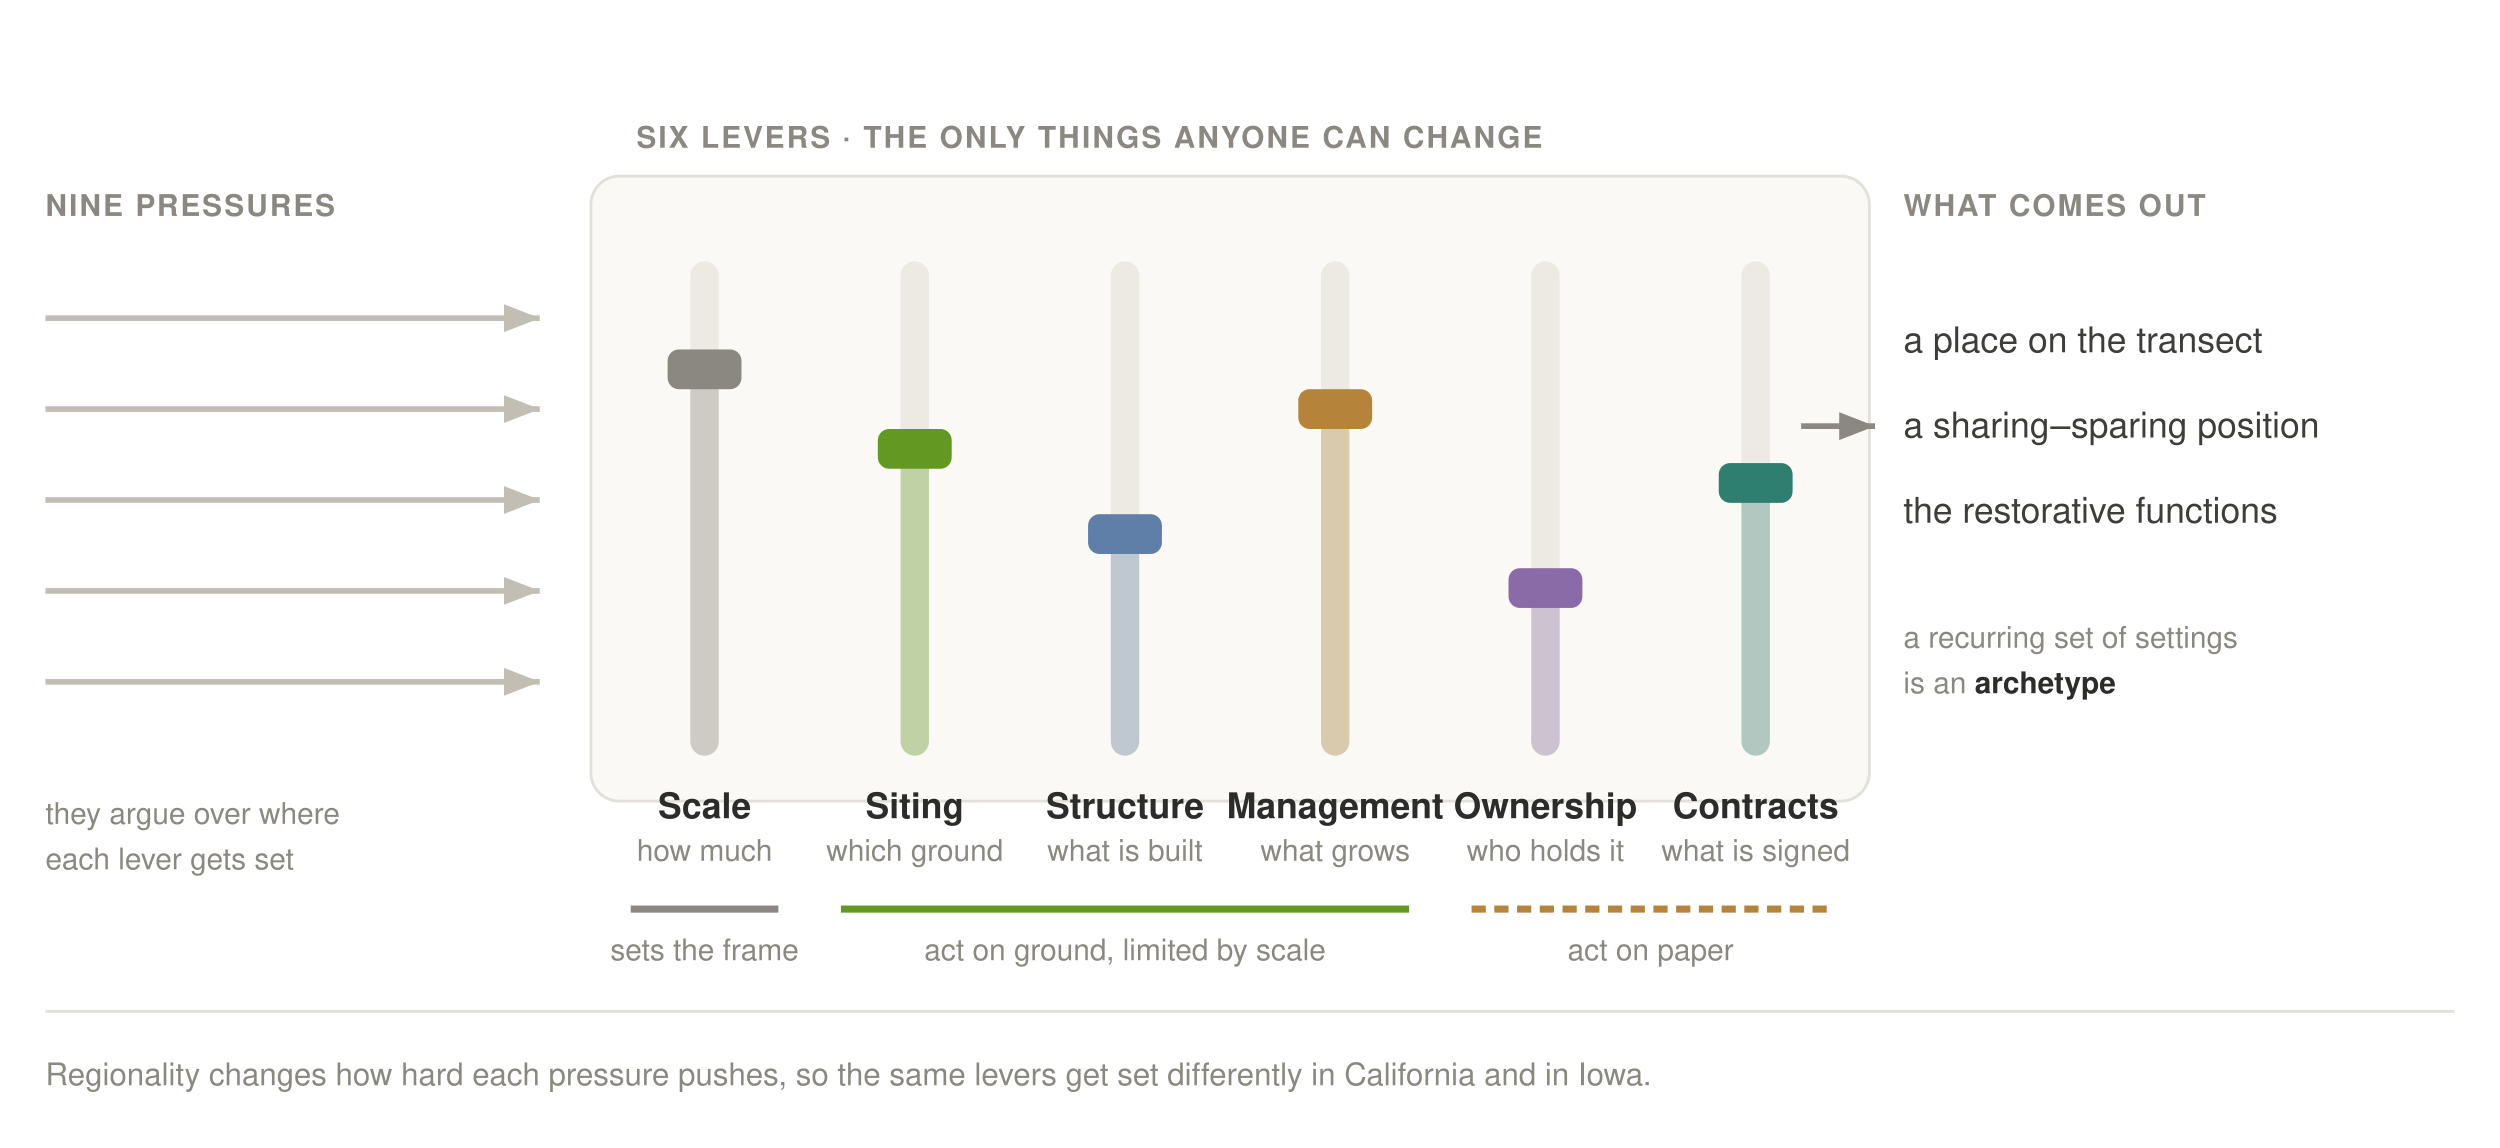
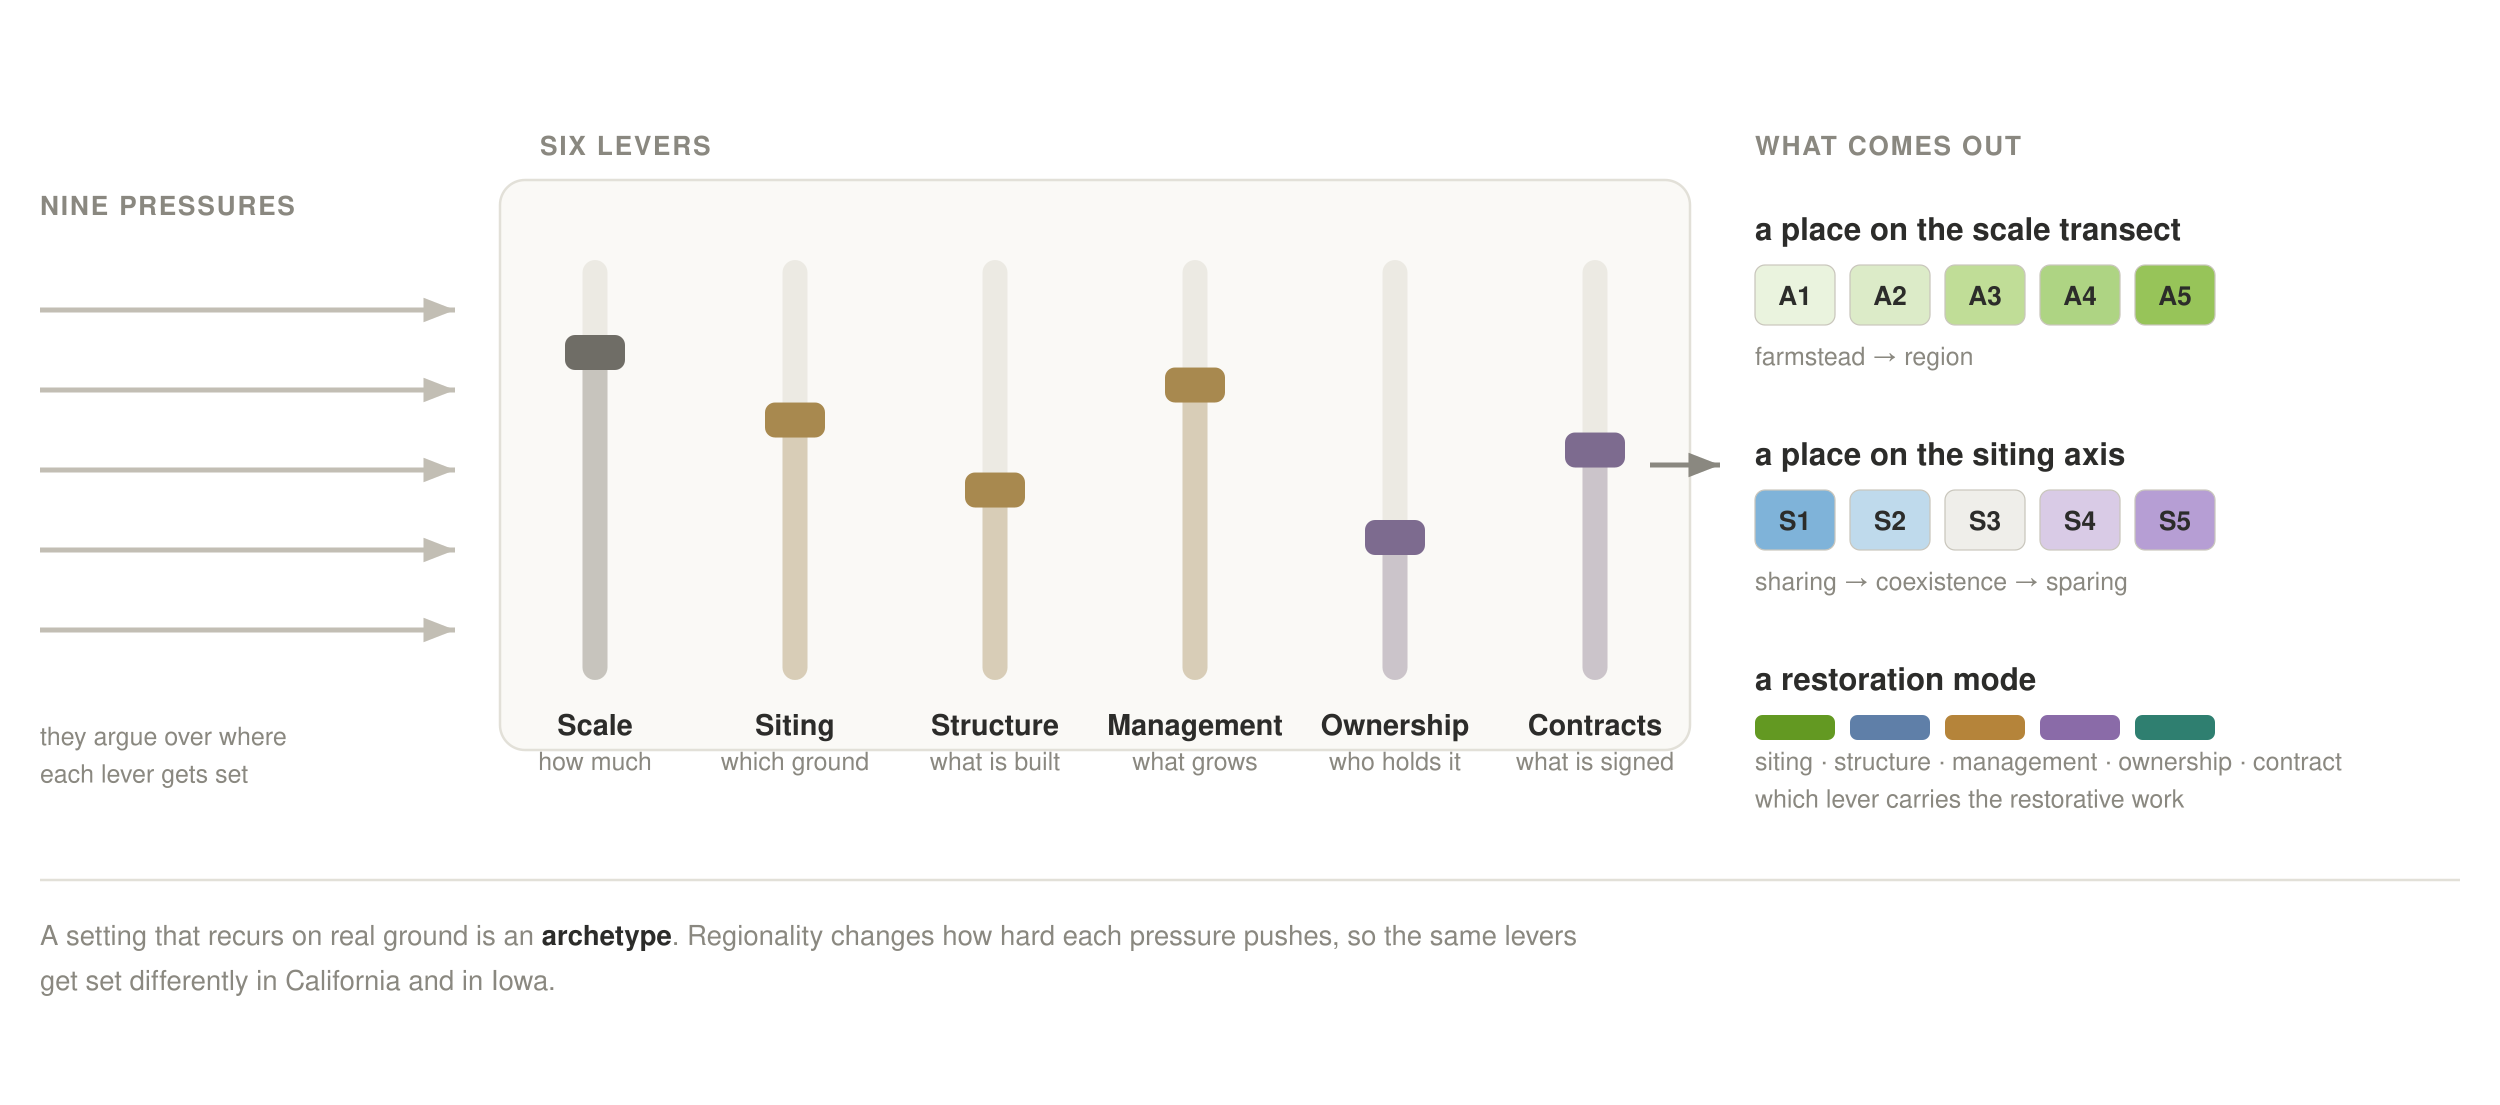
- <svg xmlns="http://www.w3.org/2000/svg" width="880" height="404" viewBox="0 0 880 404" role="img">
+ <svg xmlns="http://www.w3.org/2000/svg" width="1000" height="442" viewBox="0 0 1000 442" role="img">
  <style>
text{font-family:ui-sans-serif,system-ui,-apple-system,"Segoe UI",Helvetica,Arial,sans-serif}
.eb{font-size:10.5px;font-weight:700;fill:#8a8880;letter-spacing:.07em}
- .nm{font-size:12.5px;font-weight:600;fill:#2c2c2a}
- .gl{font-size:10.5px;fill:#8a8880}
- .out{font-size:12.5px;fill:#3d3d3a}
+ .nm{font-size:11.5px;font-weight:600;fill:#2c2c2a}
+ .gl{font-size:10px;fill:#8a8880}
+ .ot{font-size:12.5px;font-weight:600;fill:#2c2c2a}
+ .cd{font-size:10.5px;font-weight:600;fill:#2c2c2a}
.ft{font-size:11px;fill:#8a8880}
</style>
  <defs>
    <marker id="p" viewBox="0 0 10 10" refX="9" refY="5" markerWidth="7" markerHeight="7" orient="auto">
      <path d="M0,1.5 L9,5 L0,8.5 z" fill="#c2beb4" />
    </marker>
    <marker id="o" viewBox="0 0 10 10" refX="9" refY="5" markerWidth="7" markerHeight="7" orient="auto">
      <path d="M0,1.5 L9,5 L0,8.5 z" fill="#8a8880" />
    </marker>
  </defs>
-   <text class="eb" x="16" y="76">NINE PRESSURES</text>
-   <line x1="16" y1="112" x2="190" y2="112" stroke="#c2beb4" stroke-width="2" marker-end="url(#p)" />
-   <line x1="16" y1="144" x2="190" y2="144" stroke="#c2beb4" stroke-width="2" marker-end="url(#p)" />
-   <line x1="16" y1="176" x2="190" y2="176" stroke="#c2beb4" stroke-width="2" marker-end="url(#p)" />
-   <line x1="16" y1="208" x2="190" y2="208" stroke="#c2beb4" stroke-width="2" marker-end="url(#p)" />
-   <line x1="16" y1="240" x2="190" y2="240" stroke="#c2beb4" stroke-width="2" marker-end="url(#p)" />
-   <text class="gl" x="16" y="290">they argue over where</text>
-   <text class="gl" x="16" y="306">each lever gets set</text>
-   <rect x="208" y="62" width="450" height="220" rx="10" fill="#faf9f6" stroke="#e2e0d8" />
-   <text class="eb" x="224" y="52">SIX LEVERS · THE ONLY THINGS ANYONE CAN CHANGE</text>
-   <rect x="243" y="92" width="10" height="174" rx="5" fill="#eceae3" />
-   <rect x="243" y="130" width="10" height="136" rx="5" fill="#8a8880" opacity="0.32" />
-   <rect x="235" y="123" width="26" height="14" rx="4" fill="#8a8880" />
-   <text class="nm" x="248" y="288" text-anchor="middle">Scale</text>
-   <text class="gl" x="248" y="303" text-anchor="middle">how much</text>
-   <rect x="317" y="92" width="10" height="174" rx="5" fill="#eceae3" />
-   <rect x="317" y="158" width="10" height="108" rx="5" fill="#639922" opacity="0.32" />
-   <rect x="309" y="151" width="26" height="14" rx="4" fill="#639922" />
-   <text class="nm" x="322" y="288" text-anchor="middle">Siting</text>
-   <text class="gl" x="322" y="303" text-anchor="middle">which ground</text>
-   <rect x="391" y="92" width="10" height="174" rx="5" fill="#eceae3" />
-   <rect x="391" y="188" width="10" height="78" rx="5" fill="#5f7fa8" opacity="0.32" />
-   <rect x="383" y="181" width="26" height="14" rx="4" fill="#5f7fa8" />
-   <text class="nm" x="396" y="288" text-anchor="middle">Structure</text>
-   <text class="gl" x="396" y="303" text-anchor="middle">what is built</text>
-   <rect x="465" y="92" width="10" height="174" rx="5" fill="#eceae3" />
-   <rect x="465" y="144" width="10" height="122" rx="5" fill="#b5843a" opacity="0.32" />
-   <rect x="457" y="137" width="26" height="14" rx="4" fill="#b5843a" />
-   <text class="nm" x="470" y="288" text-anchor="middle">Management</text>
-   <text class="gl" x="470" y="303" text-anchor="middle">what grows</text>
-   <rect x="539" y="92" width="10" height="174" rx="5" fill="#eceae3" />
-   <rect x="539" y="207" width="10" height="59" rx="5" fill="#8a6ba8" opacity="0.32" />
-   <rect x="531" y="200" width="26" height="14" rx="4" fill="#8a6ba8" />
-   <text class="nm" x="544" y="288" text-anchor="middle">Ownership</text>
-   <text class="gl" x="544" y="303" text-anchor="middle">who holds it</text>
-   <rect x="613" y="92" width="10" height="174" rx="5" fill="#eceae3" />
-   <rect x="613" y="170" width="10" height="96" rx="5" fill="#2f7f70" opacity="0.32" />
-   <rect x="605" y="163" width="26" height="14" rx="4" fill="#2f7f70" />
-   <text class="nm" x="618" y="288" text-anchor="middle">Contracts</text>
-   <text class="gl" x="618" y="303" text-anchor="middle">what is signed</text>
-   <line x1="222" y1="320" x2="274" y2="320" stroke="#8a8880" stroke-width="2.5" />
-   <line x1="296" y1="320" x2="496" y2="320" stroke="#639922" stroke-width="2.5" />
-   <line x1="518" y1="320" x2="644" y2="320" stroke="#b5843a" stroke-width="2.5" stroke-dasharray="5 3" />
-   <text class="gl" x="248" y="338" text-anchor="middle" fill="#6f6d66">sets the frame</text>
-   <text class="gl" x="396" y="338" text-anchor="middle" fill="#3b6d11">act on ground, limited by scale</text>
-   <text class="gl" x="581.0" y="338" text-anchor="middle" fill="#8a5f27">act on paper</text>
-   <line x1="634" y1="150" x2="660" y2="150" stroke="#8a8880" stroke-width="2" marker-end="url(#o)" />
-   <text class="eb" x="670" y="76">WHAT COMES OUT</text>
-   <text class="out" x="670" y="124">a place on the transect</text>
-   <text class="out" x="670" y="154">a sharing–sparing position</text>
-   <text class="out" x="670" y="184">the restorative functions</text>
-   <text class="gl" x="670" y="228">a recurring set of settings</text>
-   <text class="gl" x="670" y="244">is an <tspan font-weight="600" fill="#2c2c2a">archetype</tspan>
-   </text>
-   <line x1="16" y1="356" x2="864" y2="356" stroke="#e2e0d8" />
-   <text class="ft" x="16" y="382">Regionality changes how hard each pressure pushes, so the same levers get set differently in California and in Iowa.</text>
+   <text class="eb" x="16" y="86">NINE PRESSURES</text>
+   <line x1="16" y1="124" x2="182" y2="124" stroke="#c2beb4" stroke-width="2" marker-end="url(#p)" />
+   <line x1="16" y1="156" x2="182" y2="156" stroke="#c2beb4" stroke-width="2" marker-end="url(#p)" />
+   <line x1="16" y1="188" x2="182" y2="188" stroke="#c2beb4" stroke-width="2" marker-end="url(#p)" />
+   <line x1="16" y1="220" x2="182" y2="220" stroke="#c2beb4" stroke-width="2" marker-end="url(#p)" />
+   <line x1="16" y1="252" x2="182" y2="252" stroke="#c2beb4" stroke-width="2" marker-end="url(#p)" />
+   <text class="gl" x="16" y="298">they argue over where</text>
+   <text class="gl" x="16" y="313">each lever gets set</text>
+   <rect x="200" y="72" width="476" height="228" rx="10" fill="#faf9f6" stroke="#e2e0d8" />
+   <text class="eb" x="216" y="62">SIX LEVERS</text>
+   <rect x="233" y="104" width="10" height="168" rx="5" fill="#eceae3" />
+   <rect x="233" y="141" width="10" height="131" rx="5" fill="#6f6d66" opacity="0.3" />
+   <rect x="226" y="134" width="24" height="14" rx="4" fill="#6f6d66" />
+   <text class="nm" x="238" y="294" text-anchor="middle">Scale</text>
+   <text class="gl" x="238" y="308" text-anchor="middle">how much</text>
+   <rect x="313" y="104" width="10" height="168" rx="5" fill="#eceae3" />
+   <rect x="313" y="168" width="10" height="104" rx="5" fill="#a8894f" opacity="0.3" />
+   <rect x="306" y="161" width="24" height="14" rx="4" fill="#a8894f" />
+   <text class="nm" x="318" y="294" text-anchor="middle">Siting</text>
+   <text class="gl" x="318" y="308" text-anchor="middle">which ground</text>
+   <rect x="393" y="104" width="10" height="168" rx="5" fill="#eceae3" />
+   <rect x="393" y="196" width="10" height="76" rx="5" fill="#a8894f" opacity="0.3" />
+   <rect x="386" y="189" width="24" height="14" rx="4" fill="#a8894f" />
+   <text class="nm" x="398" y="294" text-anchor="middle">Structure</text>
+   <text class="gl" x="398" y="308" text-anchor="middle">what is built</text>
+   <rect x="473" y="104" width="10" height="168" rx="5" fill="#eceae3" />
+   <rect x="473" y="154" width="10" height="118" rx="5" fill="#a8894f" opacity="0.3" />
+   <rect x="466" y="147" width="24" height="14" rx="4" fill="#a8894f" />
+   <text class="nm" x="478" y="294" text-anchor="middle">Management</text>
+   <text class="gl" x="478" y="308" text-anchor="middle">what grows</text>
+   <rect x="553" y="104" width="10" height="168" rx="5" fill="#eceae3" />
+   <rect x="553" y="215" width="10" height="57" rx="5" fill="#7d6b8f" opacity="0.3" />
+   <rect x="546" y="208" width="24" height="14" rx="4" fill="#7d6b8f" />
+   <text class="nm" x="558" y="294" text-anchor="middle">Ownership</text>
+   <text class="gl" x="558" y="308" text-anchor="middle">who holds it</text>
+   <rect x="633" y="104" width="10" height="168" rx="5" fill="#eceae3" />
+   <rect x="633" y="180" width="10" height="92" rx="5" fill="#7d6b8f" opacity="0.3" />
+   <rect x="626" y="173" width="24" height="14" rx="4" fill="#7d6b8f" />
+   <text class="nm" x="638" y="294" text-anchor="middle">Contracts</text>
+   <text class="gl" x="638" y="308" text-anchor="middle">what is signed</text>
+   <line x1="660" y1="186" x2="688" y2="186" stroke="#8a8880" stroke-width="2" marker-end="url(#o)" />
+   <text class="eb" x="702" y="62">WHAT COMES OUT</text>
+   <text class="ot" x="702" y="96">a place on the scale transect</text>
+   <rect x="702" y="106" width="32" height="24" rx="4" fill="#EAF3DE" stroke="#c9c6bc" stroke-width="0.5" />
+   <text class="cd" x="718" y="122" text-anchor="middle">A1</text>
+   <rect x="740" y="106" width="32" height="24" rx="4" fill="#DCEBC8" stroke="#c9c6bc" stroke-width="0.5" />
+   <text class="cd" x="756" y="122" text-anchor="middle">A2</text>
+   <rect x="778" y="106" width="32" height="24" rx="4" fill="#C0DD97" stroke="#c9c6bc" stroke-width="0.5" />
+   <text class="cd" x="794" y="122" text-anchor="middle">A3</text>
+   <rect x="816" y="106" width="32" height="24" rx="4" fill="#AED483" stroke="#c9c6bc" stroke-width="0.5" />
+   <text class="cd" x="832" y="122" text-anchor="middle">A4</text>
+   <rect x="854" y="106" width="32" height="24" rx="4" fill="#97C459" stroke="#c9c6bc" stroke-width="0.5" />
+   <text class="cd" x="870" y="122" text-anchor="middle">A5</text>
+   <text class="gl" x="702" y="146">farmstead → region</text>
+   <text class="ot" x="702" y="186">a place on the siting axis</text>
+   <rect x="702" y="196" width="32" height="24" rx="4" fill="#7fb3d9" stroke="#c9c6bc" stroke-width="0.5" />
+   <text class="cd" x="718" y="212" text-anchor="middle">S1</text>
+   <rect x="740" y="196" width="32" height="24" rx="4" fill="#bfdaec" stroke="#c9c6bc" stroke-width="0.5" />
+   <text class="cd" x="756" y="212" text-anchor="middle">S2</text>
+   <rect x="778" y="196" width="32" height="24" rx="4" fill="#efeeea" stroke="#c9c6bc" stroke-width="0.5" />
+   <text class="cd" x="794" y="212" text-anchor="middle">S3</text>
+   <rect x="816" y="196" width="32" height="24" rx="4" fill="#d9cbe6" stroke="#c9c6bc" stroke-width="0.5" />
+   <text class="cd" x="832" y="212" text-anchor="middle">S4</text>
+   <rect x="854" y="196" width="32" height="24" rx="4" fill="#b69ed4" stroke="#c9c6bc" stroke-width="0.5" />
+   <text class="cd" x="870" y="212" text-anchor="middle">S5</text>
+   <text class="gl" x="702" y="236">sharing → coexistence → sparing</text>
+   <text class="ot" x="702" y="276">a restoration mode</text>
+   <rect x="702" y="286" width="32" height="10" rx="3" fill="#639922" />
+   <rect x="740" y="286" width="32" height="10" rx="3" fill="#5f7fa8" />
+   <rect x="778" y="286" width="32" height="10" rx="3" fill="#b5843a" />
+   <rect x="816" y="286" width="32" height="10" rx="3" fill="#8a6ba8" />
+   <rect x="854" y="286" width="32" height="10" rx="3" fill="#2f7f70" />
+   <text class="gl" x="702" y="308">siting · structure · management · ownership · contract</text>
+   <text class="gl" x="702" y="323">which lever carries the restorative work</text>
+   <line x1="16" y1="352" x2="984" y2="352" stroke="#e2e0d8" />
+   <text class="ft" x="16" y="378">A setting that recurs on real ground is an <tspan font-weight="600" fill="#2c2c2a">archetype</tspan>. Regionality changes how hard each pressure pushes, so the same levers</text>
+   <text class="ft" x="16" y="396">get set differently in California and in Iowa.</text>
</svg>
